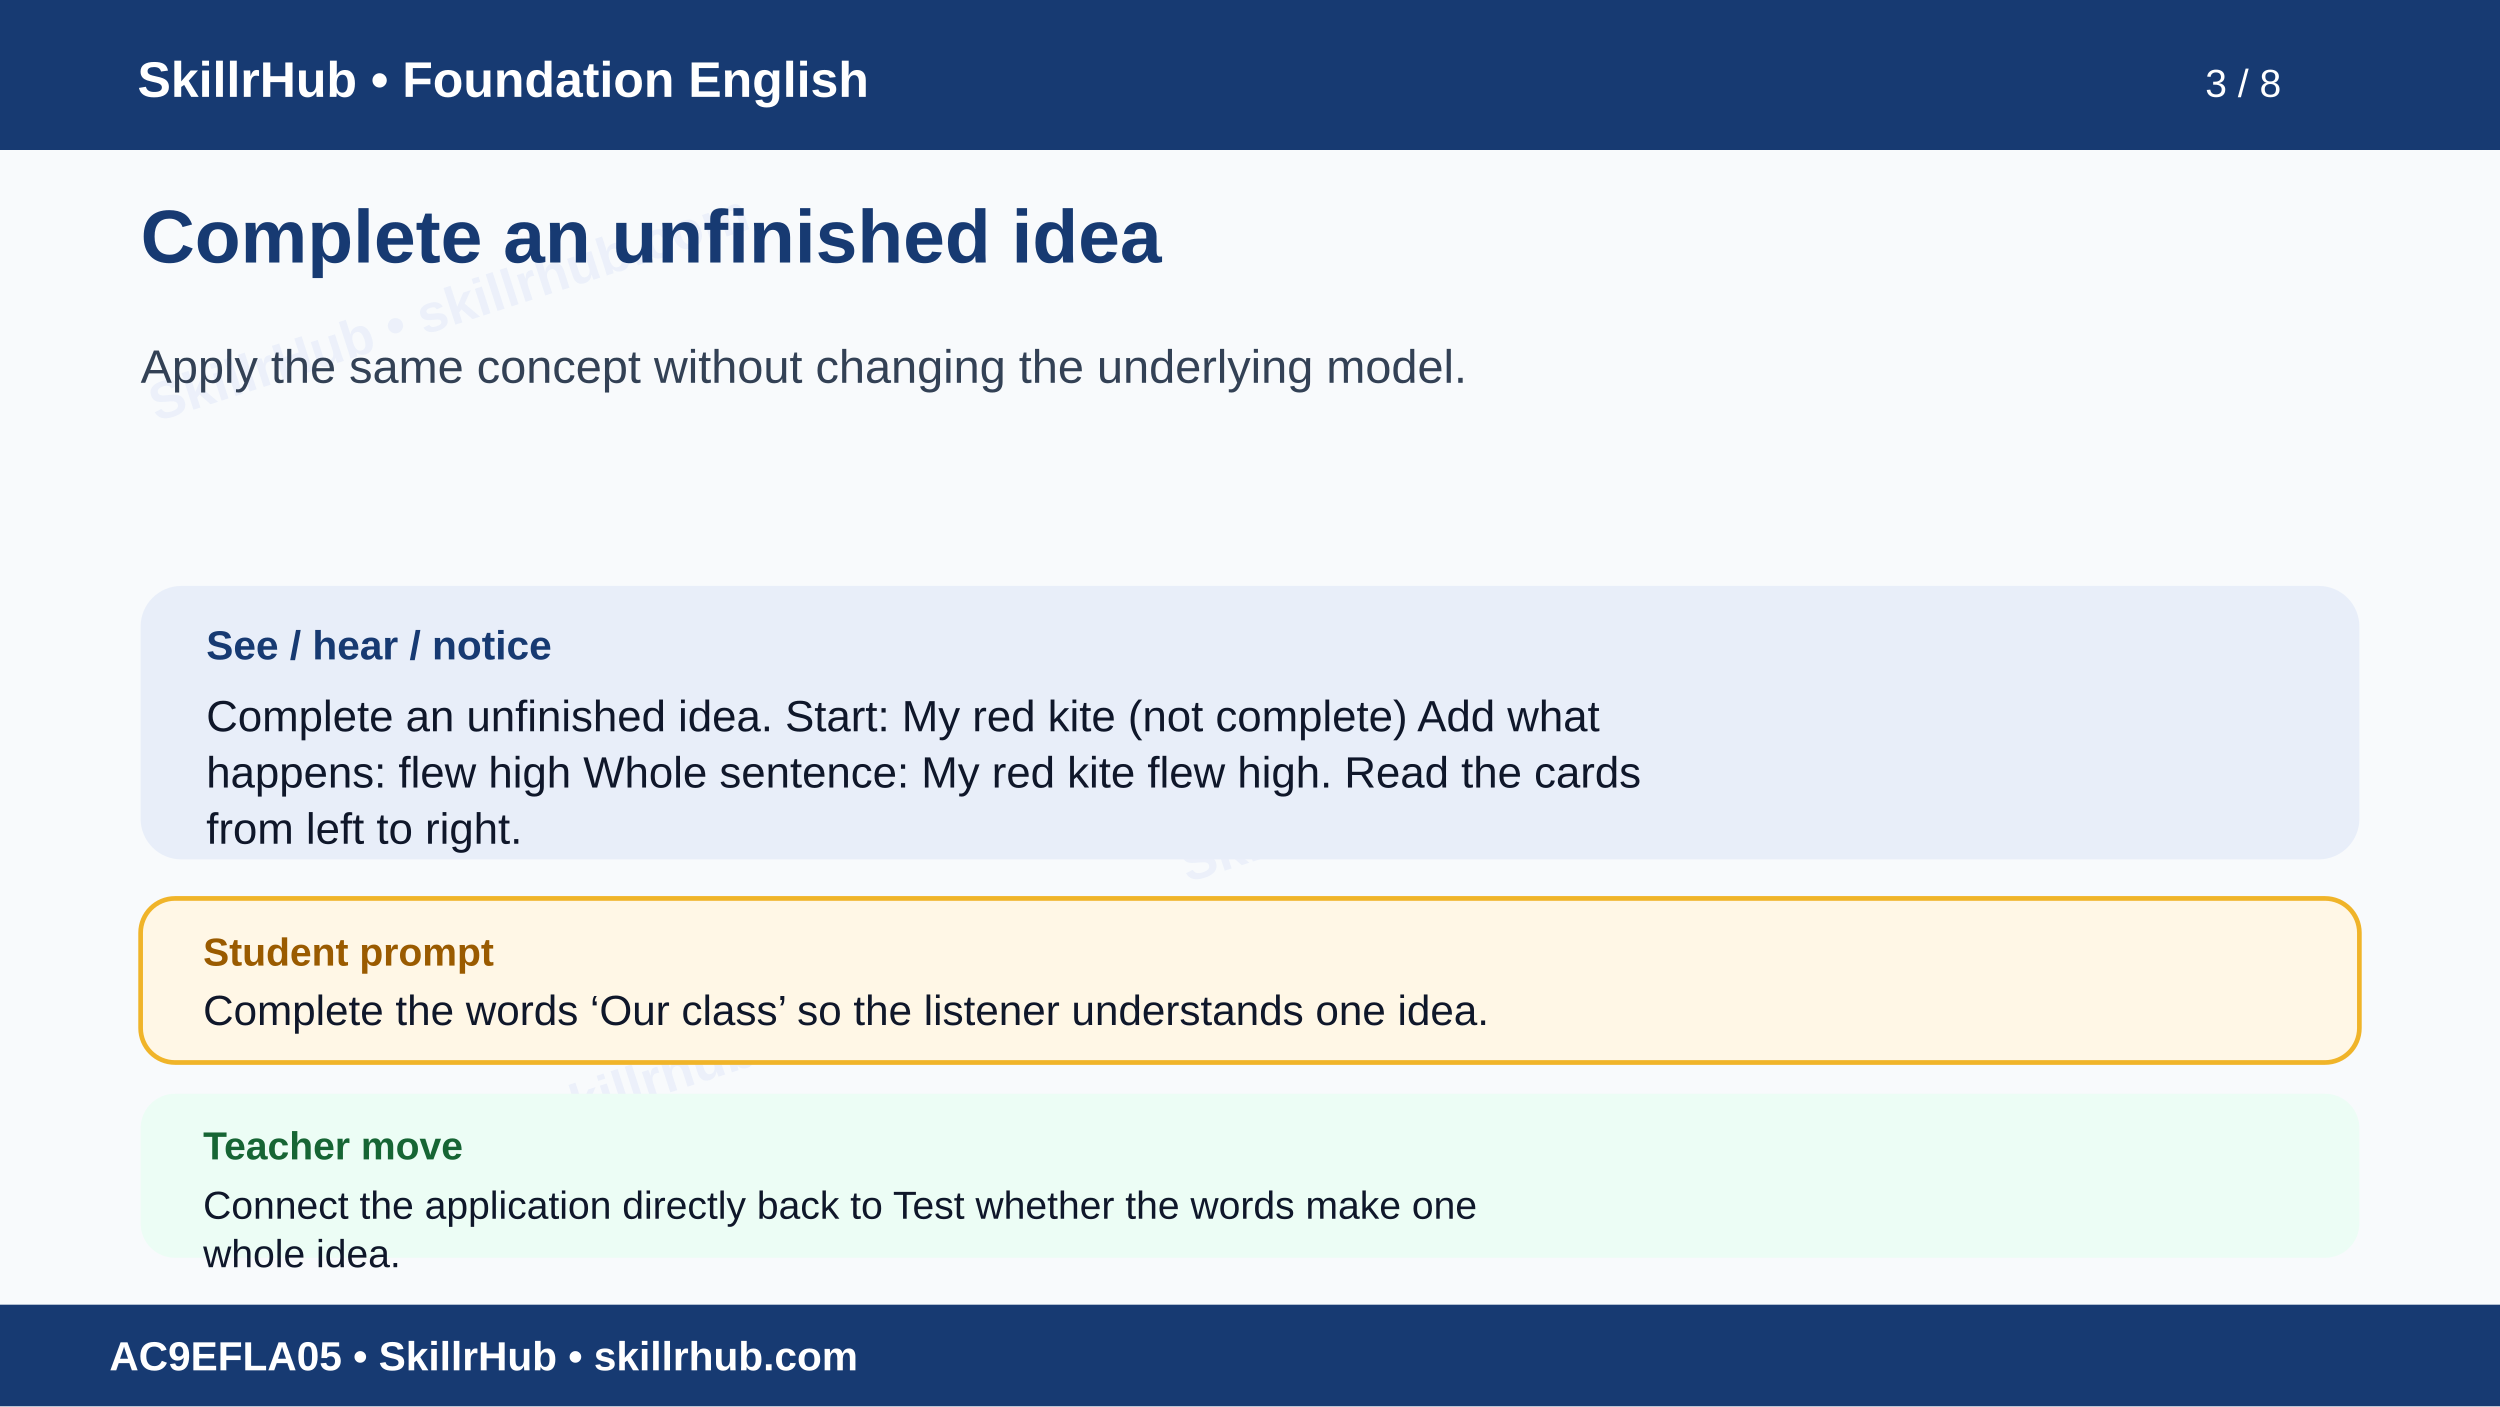
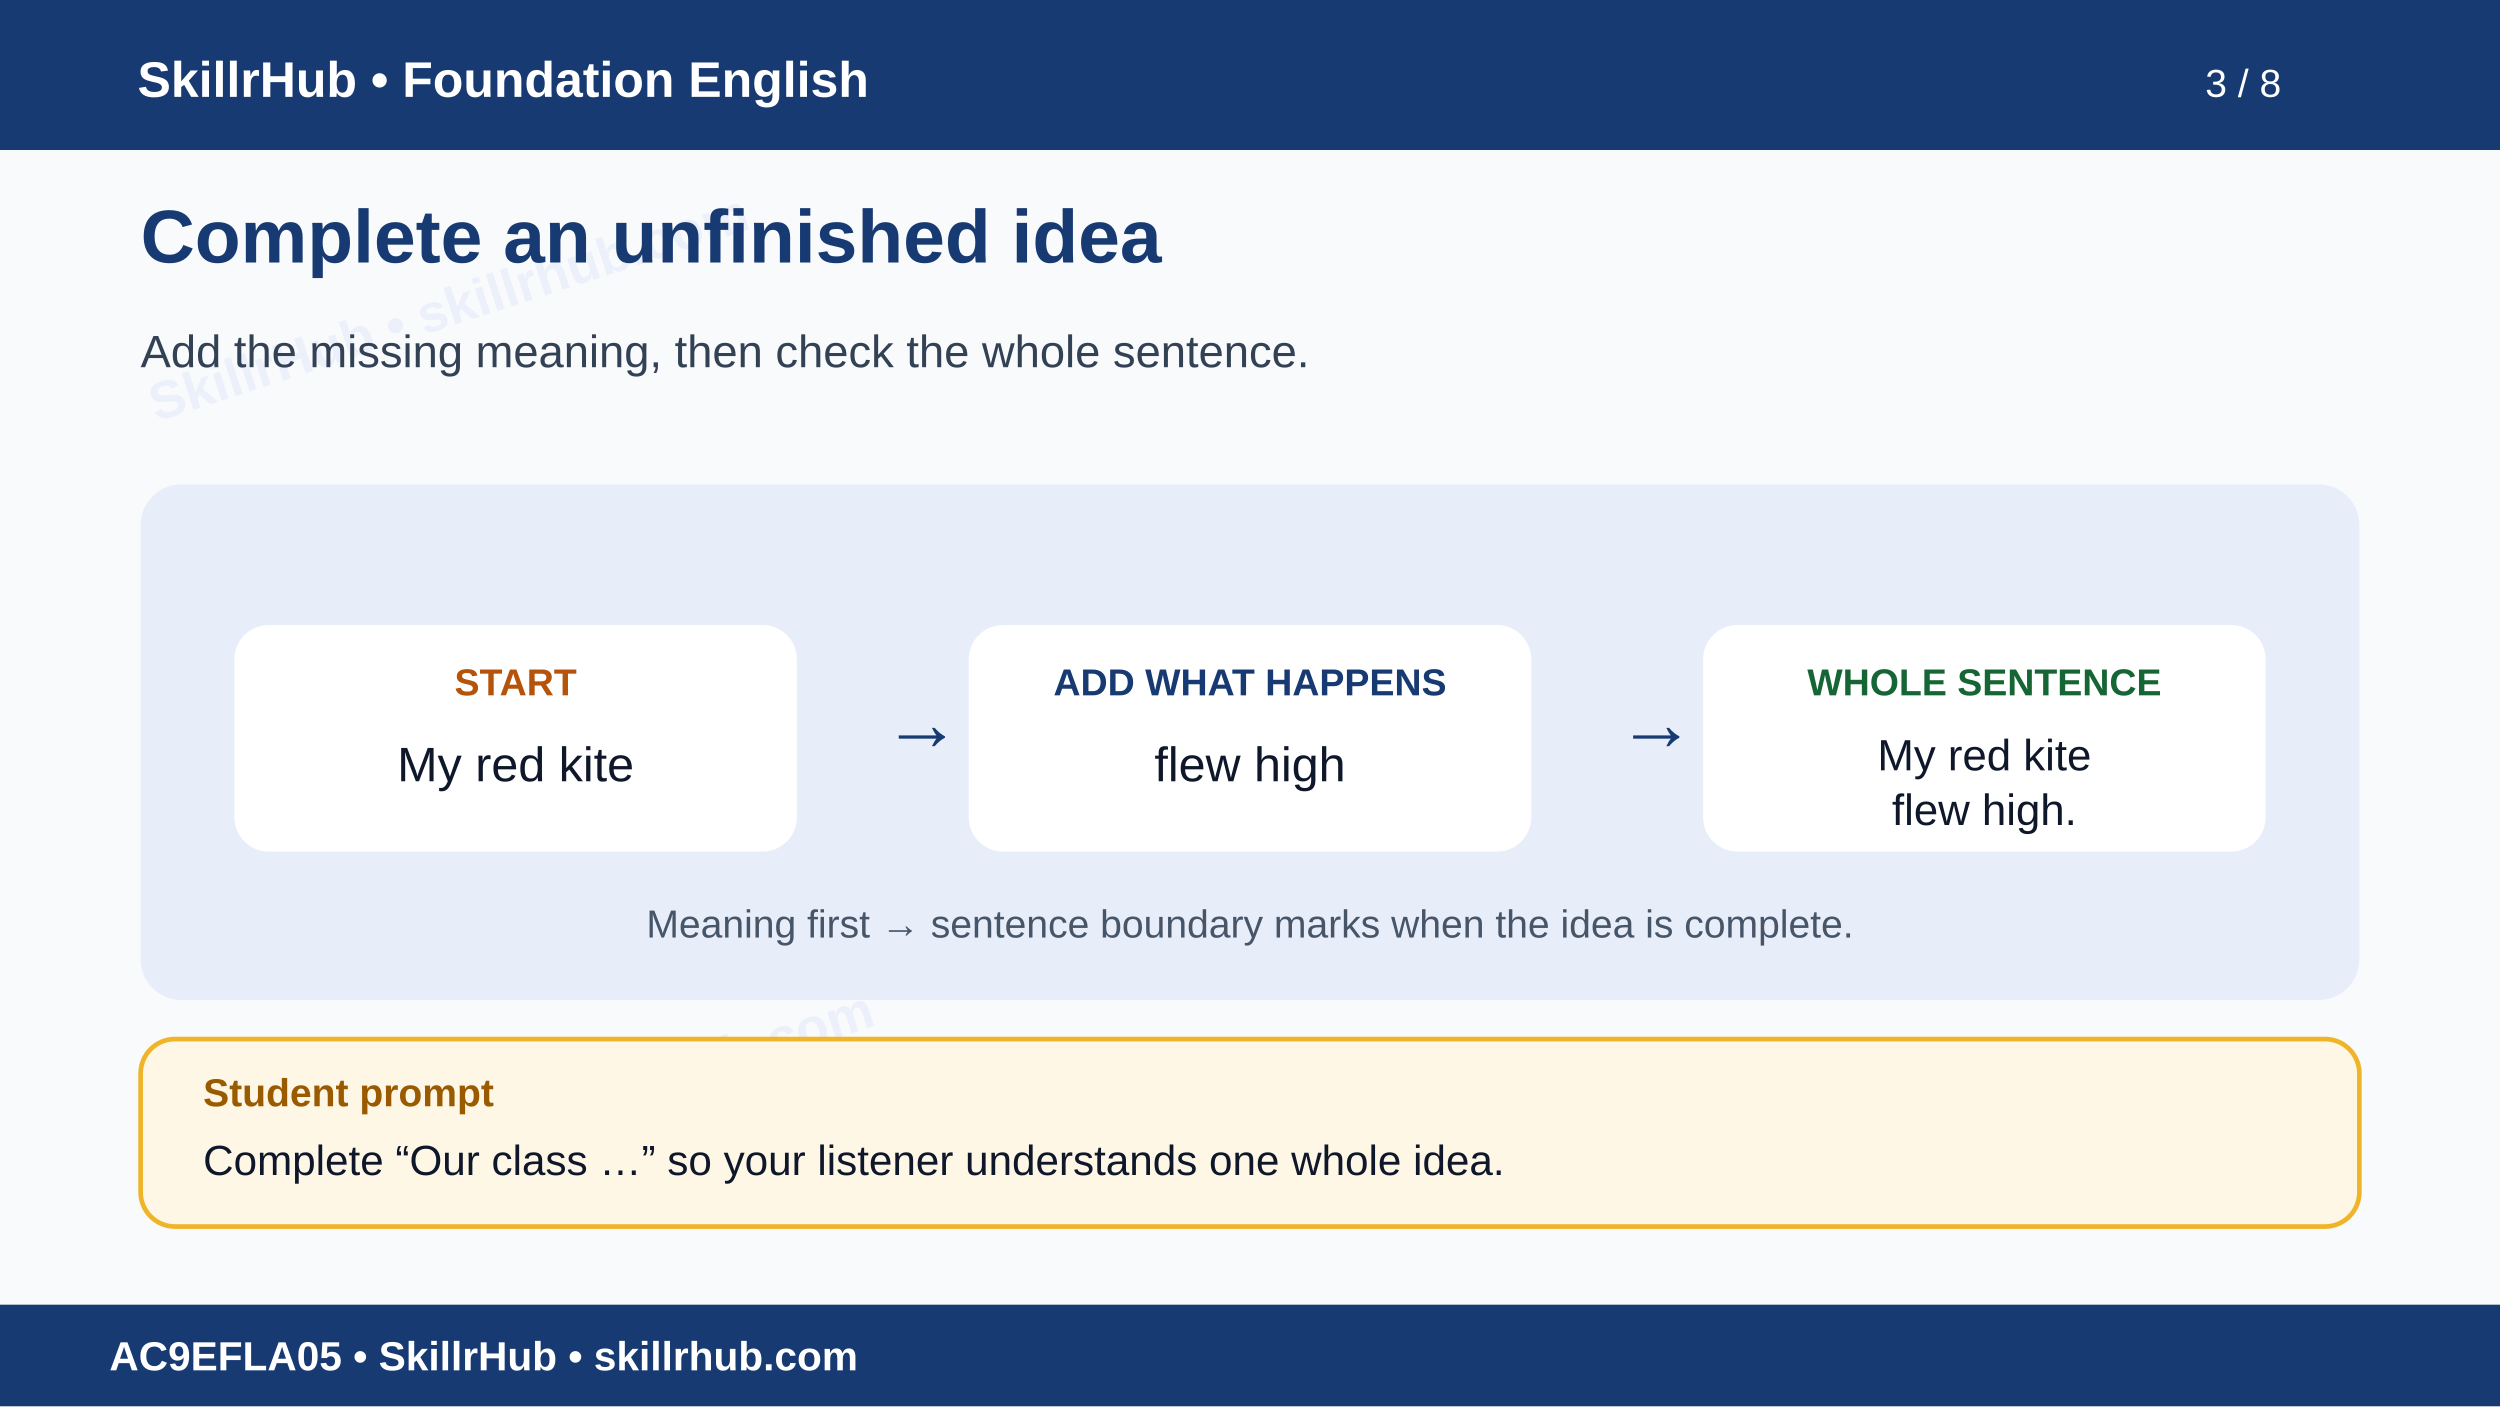
<svg xmlns="http://www.w3.org/2000/svg" width="1600" height="900" viewBox="0 0 1600 900" role="img" aria-labelledby="t d">
  <rect width="1600" height="900" fill="#f8fafc" />
  <g opacity=".055" fill="#1d4ed8" font-family="Arial" font-size="34" font-weight="700">
    <text x="100" y="270" transform="rotate(-18 100 270)">SkillrHub • skillrhub.com</text>
    <text x="760" y="565" transform="rotate(-18 760 565)">SkillrHub • skillrhub.com</text>
    <text x="180" y="780" transform="rotate(-18 180 780)">SkillrHub • skillrhub.com</text>
  </g>
  <rect width="1600" height="96" fill="#173a72" />
  <text x="88" y="62" fill="#fff" font-family="Arial" font-size="32" font-weight="700">SkillrHub • Foundation English</text>
  <text x="1460" y="62" text-anchor="end" fill="#fff" font-family="Arial" font-size="25">3 / 8</text>
-   <text x="90" y="168" fill="#173a72" font-family="Arial,Helvetica,sans-serif" font-size="48" font-weight="700">Complete an unfinished idea</text>
-   <text x="90" y="245" fill="#334155" font-family="Arial,Helvetica,sans-serif" font-size="30" font-weight="400">Apply the same concept without changing the underlying model.</text>
-   <rect x="90" y="375" width="1420" height="175" rx="26" fill="#e8eef9" />
-   <text x="132" y="422" fill="#173a72" font-family="Arial" font-size="26" font-weight="700">See / hear / notice</text>
-   <text x="132" y="468" fill="#0f172a" font-family="Arial,Helvetica,sans-serif" font-size="28" font-weight="400">Complete an unfinished idea. Start: My red kite (not complete) Add what</text>
-   <text x="132" y="504" fill="#0f172a" font-family="Arial,Helvetica,sans-serif" font-size="28" font-weight="400">happens: flew high Whole sentence: My red kite flew high. Read the cards</text>
-   <text x="132" y="540" fill="#0f172a" font-family="Arial,Helvetica,sans-serif" font-size="28" font-weight="400">from left to right.</text>
-   <rect x="90" y="575" width="1420" height="105" rx="22" fill="#fff7e6" stroke="#f0b429" stroke-width="3" />
-   <text x="130" y="618" fill="#9a5b00" font-family="Arial" font-size="25" font-weight="700">Student prompt</text>
-   <text x="130" y="656" fill="#0f172a" font-family="Arial,Helvetica,sans-serif" font-size="27" font-weight="400">Complete the words ‘Our class’ so the listener understands one idea.</text>
-   <rect x="90" y="700" width="1420" height="105" rx="22" fill="#ecfdf5" />
-   <text x="130" y="742" fill="#166534" font-family="Arial" font-size="25" font-weight="700">Teacher move</text>
-   <text x="130" y="780" fill="#0f172a" font-family="Arial,Helvetica,sans-serif" font-size="25" font-weight="400">Connect the application directly back to Test whether the words make one</text>
-   <text x="130" y="811" fill="#0f172a" font-family="Arial,Helvetica,sans-serif" font-size="25" font-weight="400">whole idea.</text>
+   <text x="90" y="168" fill="#173a72" font-family="Arial" font-size="48" font-weight="700">Complete an unfinished idea</text>
+   <text x="90" y="235" fill="#334155" font-family="Arial" font-size="29">Add the missing meaning, then check the whole sentence.</text>
+   <rect x="90" y="310" width="1420" height="330" rx="26" fill="#e8eef9" />
+   <g font-family="Arial" text-anchor="middle">
+     <rect x="150" y="400" width="360" height="145" rx="22" fill="#fff" />
+     <text x="330" y="445" fill="#b45309" font-size="24" font-weight="700">START</text>
+     <text x="330" y="500" fill="#0f172a" font-size="31">My red kite</text>
+     <text x="590" y="480" fill="#173a72" font-size="50">→</text>
+     <rect x="620" y="400" width="360" height="145" rx="22" fill="#fff" />
+     <text x="800" y="445" fill="#173a72" font-size="24" font-weight="700">ADD WHAT HAPPENS</text>
+     <text x="800" y="500" fill="#0f172a" font-size="31">flew high</text>
+     <text x="1060" y="480" fill="#173a72" font-size="50">→</text>
+     <rect x="1090" y="400" width="360" height="145" rx="22" fill="#fff" />
+     <text x="1270" y="445" fill="#166534" font-size="24" font-weight="700">WHOLE SENTENCE</text>
+     <text x="1270" y="493" fill="#0f172a" font-size="28">My red kite</text>
+     <text x="1270" y="528" fill="#0f172a" font-size="28">flew high.</text>
+   </g>
+   <text x="800" y="600" text-anchor="middle" fill="#475569" font-family="Arial" font-size="25">Meaning first → sentence boundary marks when the idea is complete.</text>
+   <rect x="90" y="665" width="1420" height="120" rx="22" fill="#fff7e6" stroke="#f0b429" stroke-width="3" />
+   <text x="130" y="708" fill="#9a5b00" font-family="Arial" font-size="25" font-weight="700">Student prompt</text>
+   <text x="130" y="752" fill="#0f172a" font-family="Arial" font-size="27">Complete “Our class …” so your listener understands one whole idea.</text>
  <rect y="835" width="1600" height="65" fill="#173a72" />
  <text x="70" y="877" fill="#fff" font-family="Arial" font-size="26" font-weight="700">AC9EFLA05 • SkillrHub • skillrhub.com</text>
</svg>
